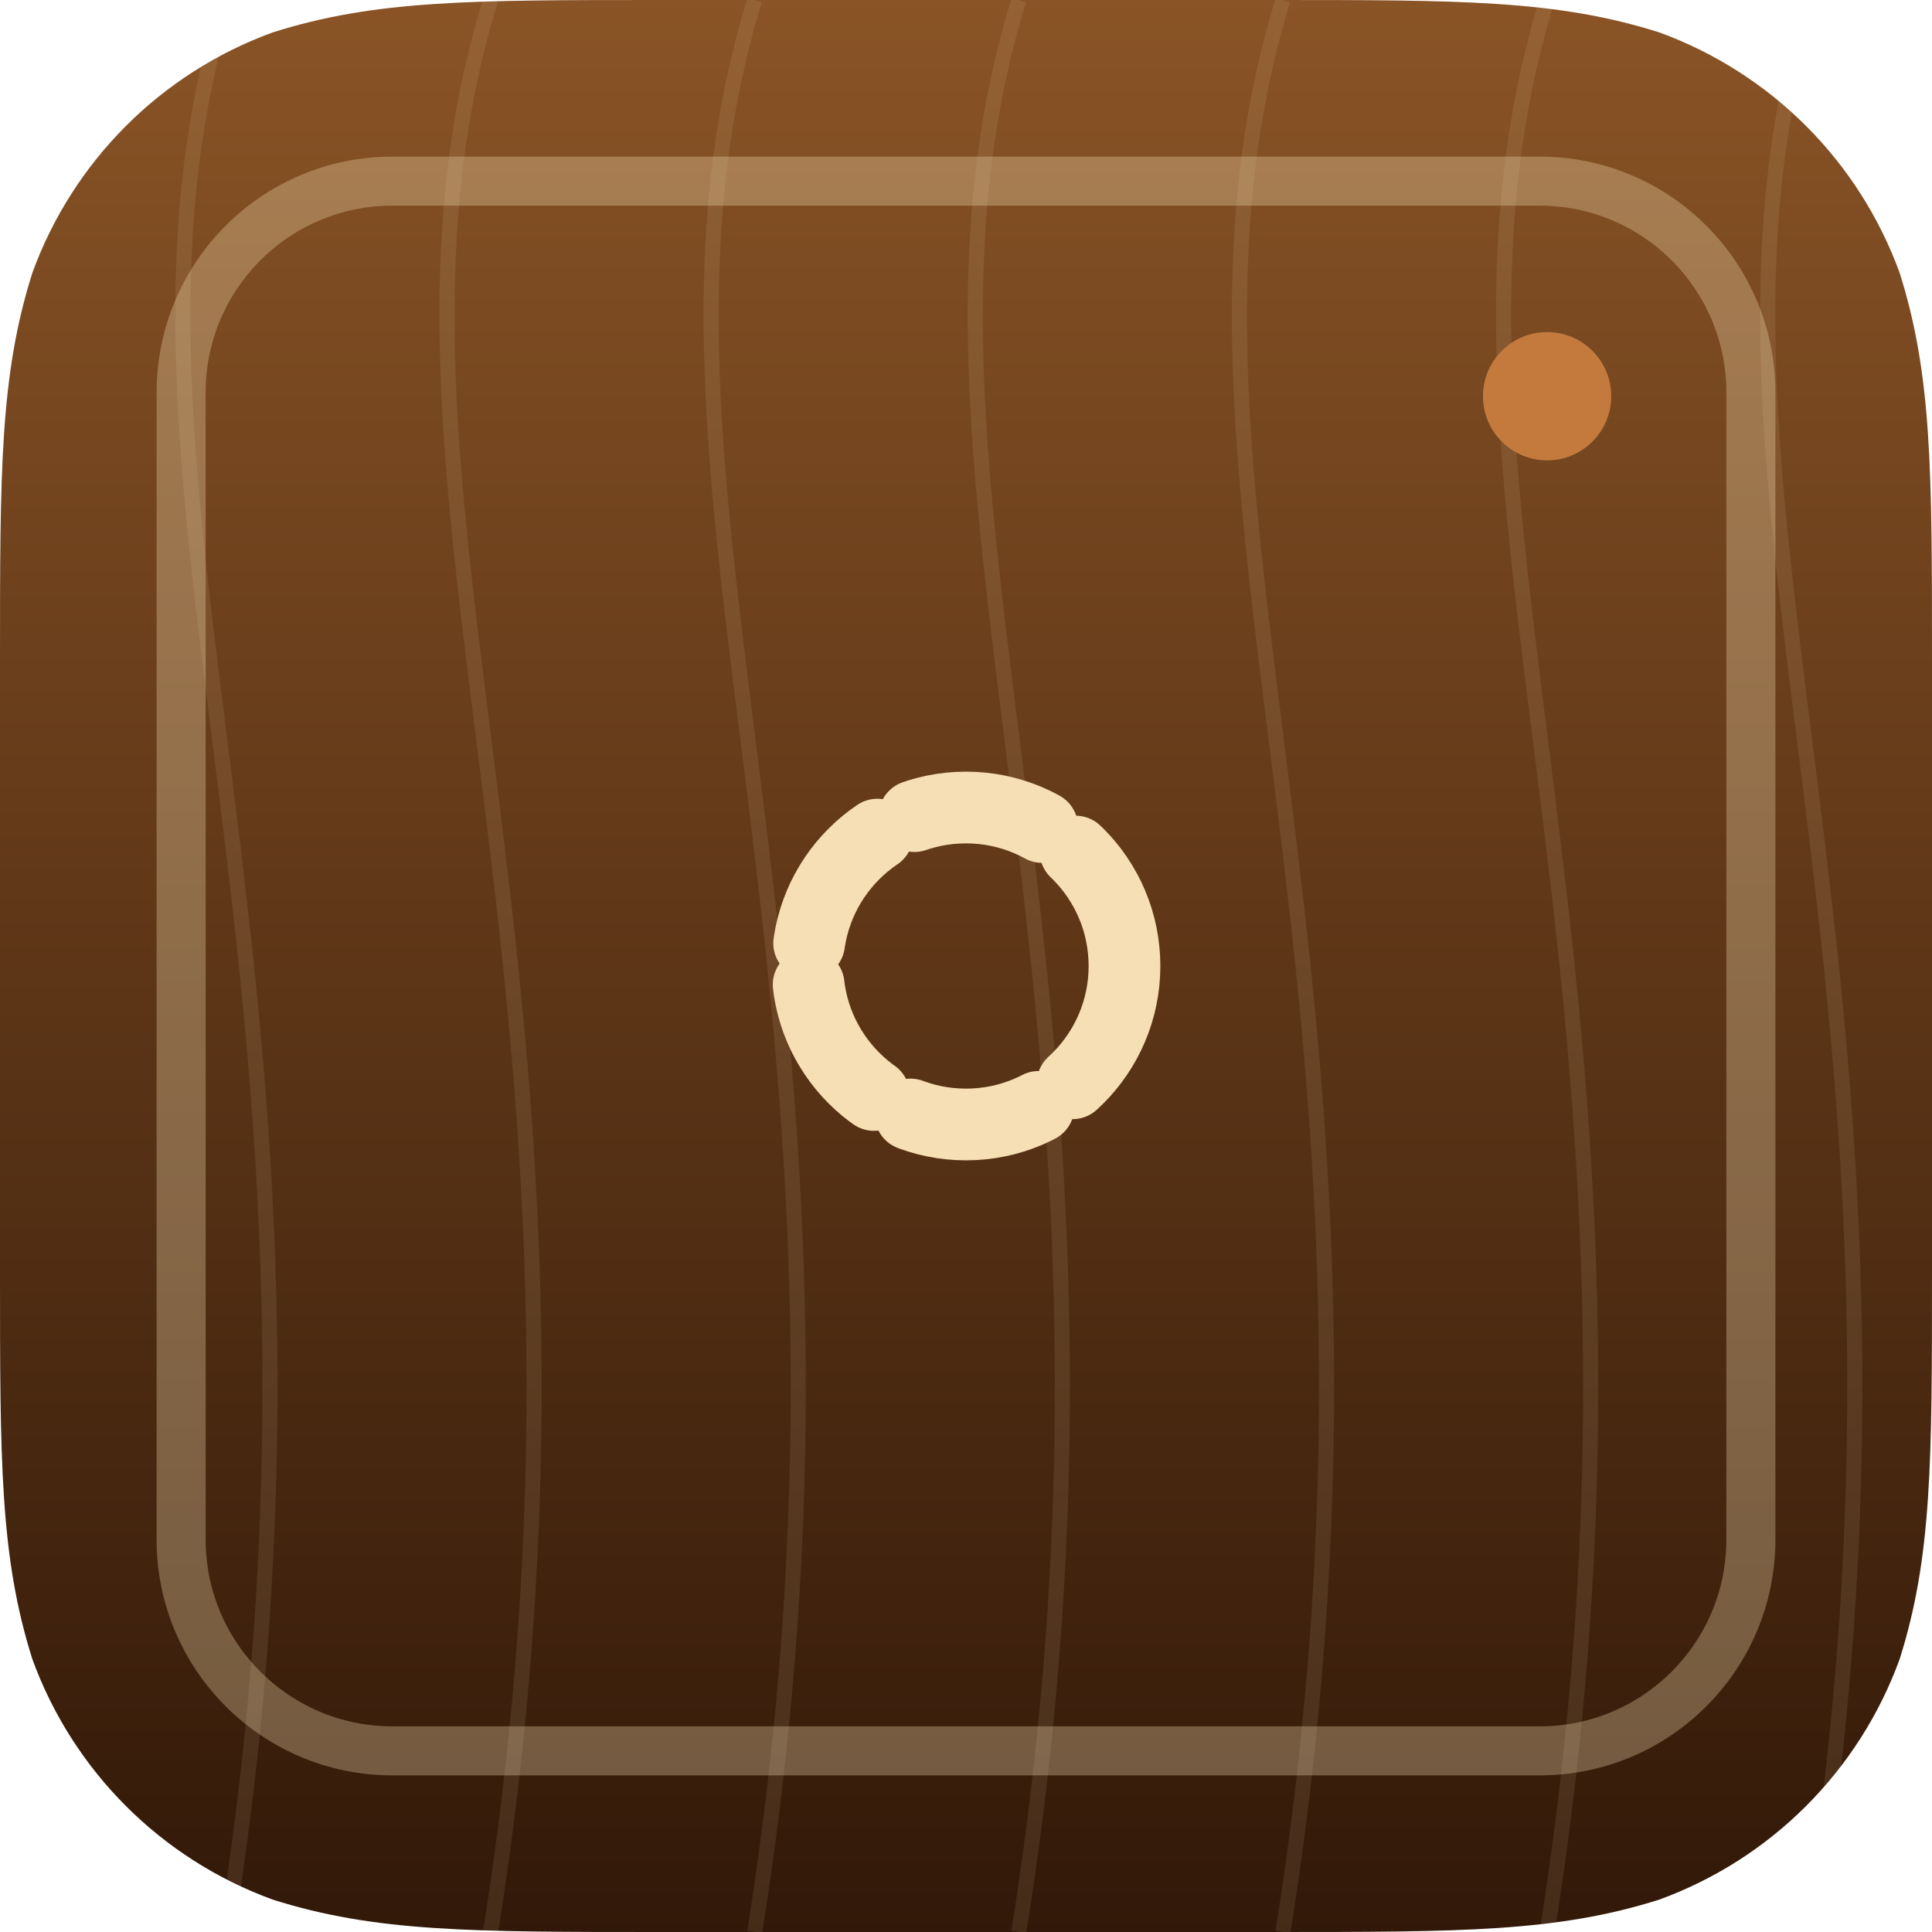
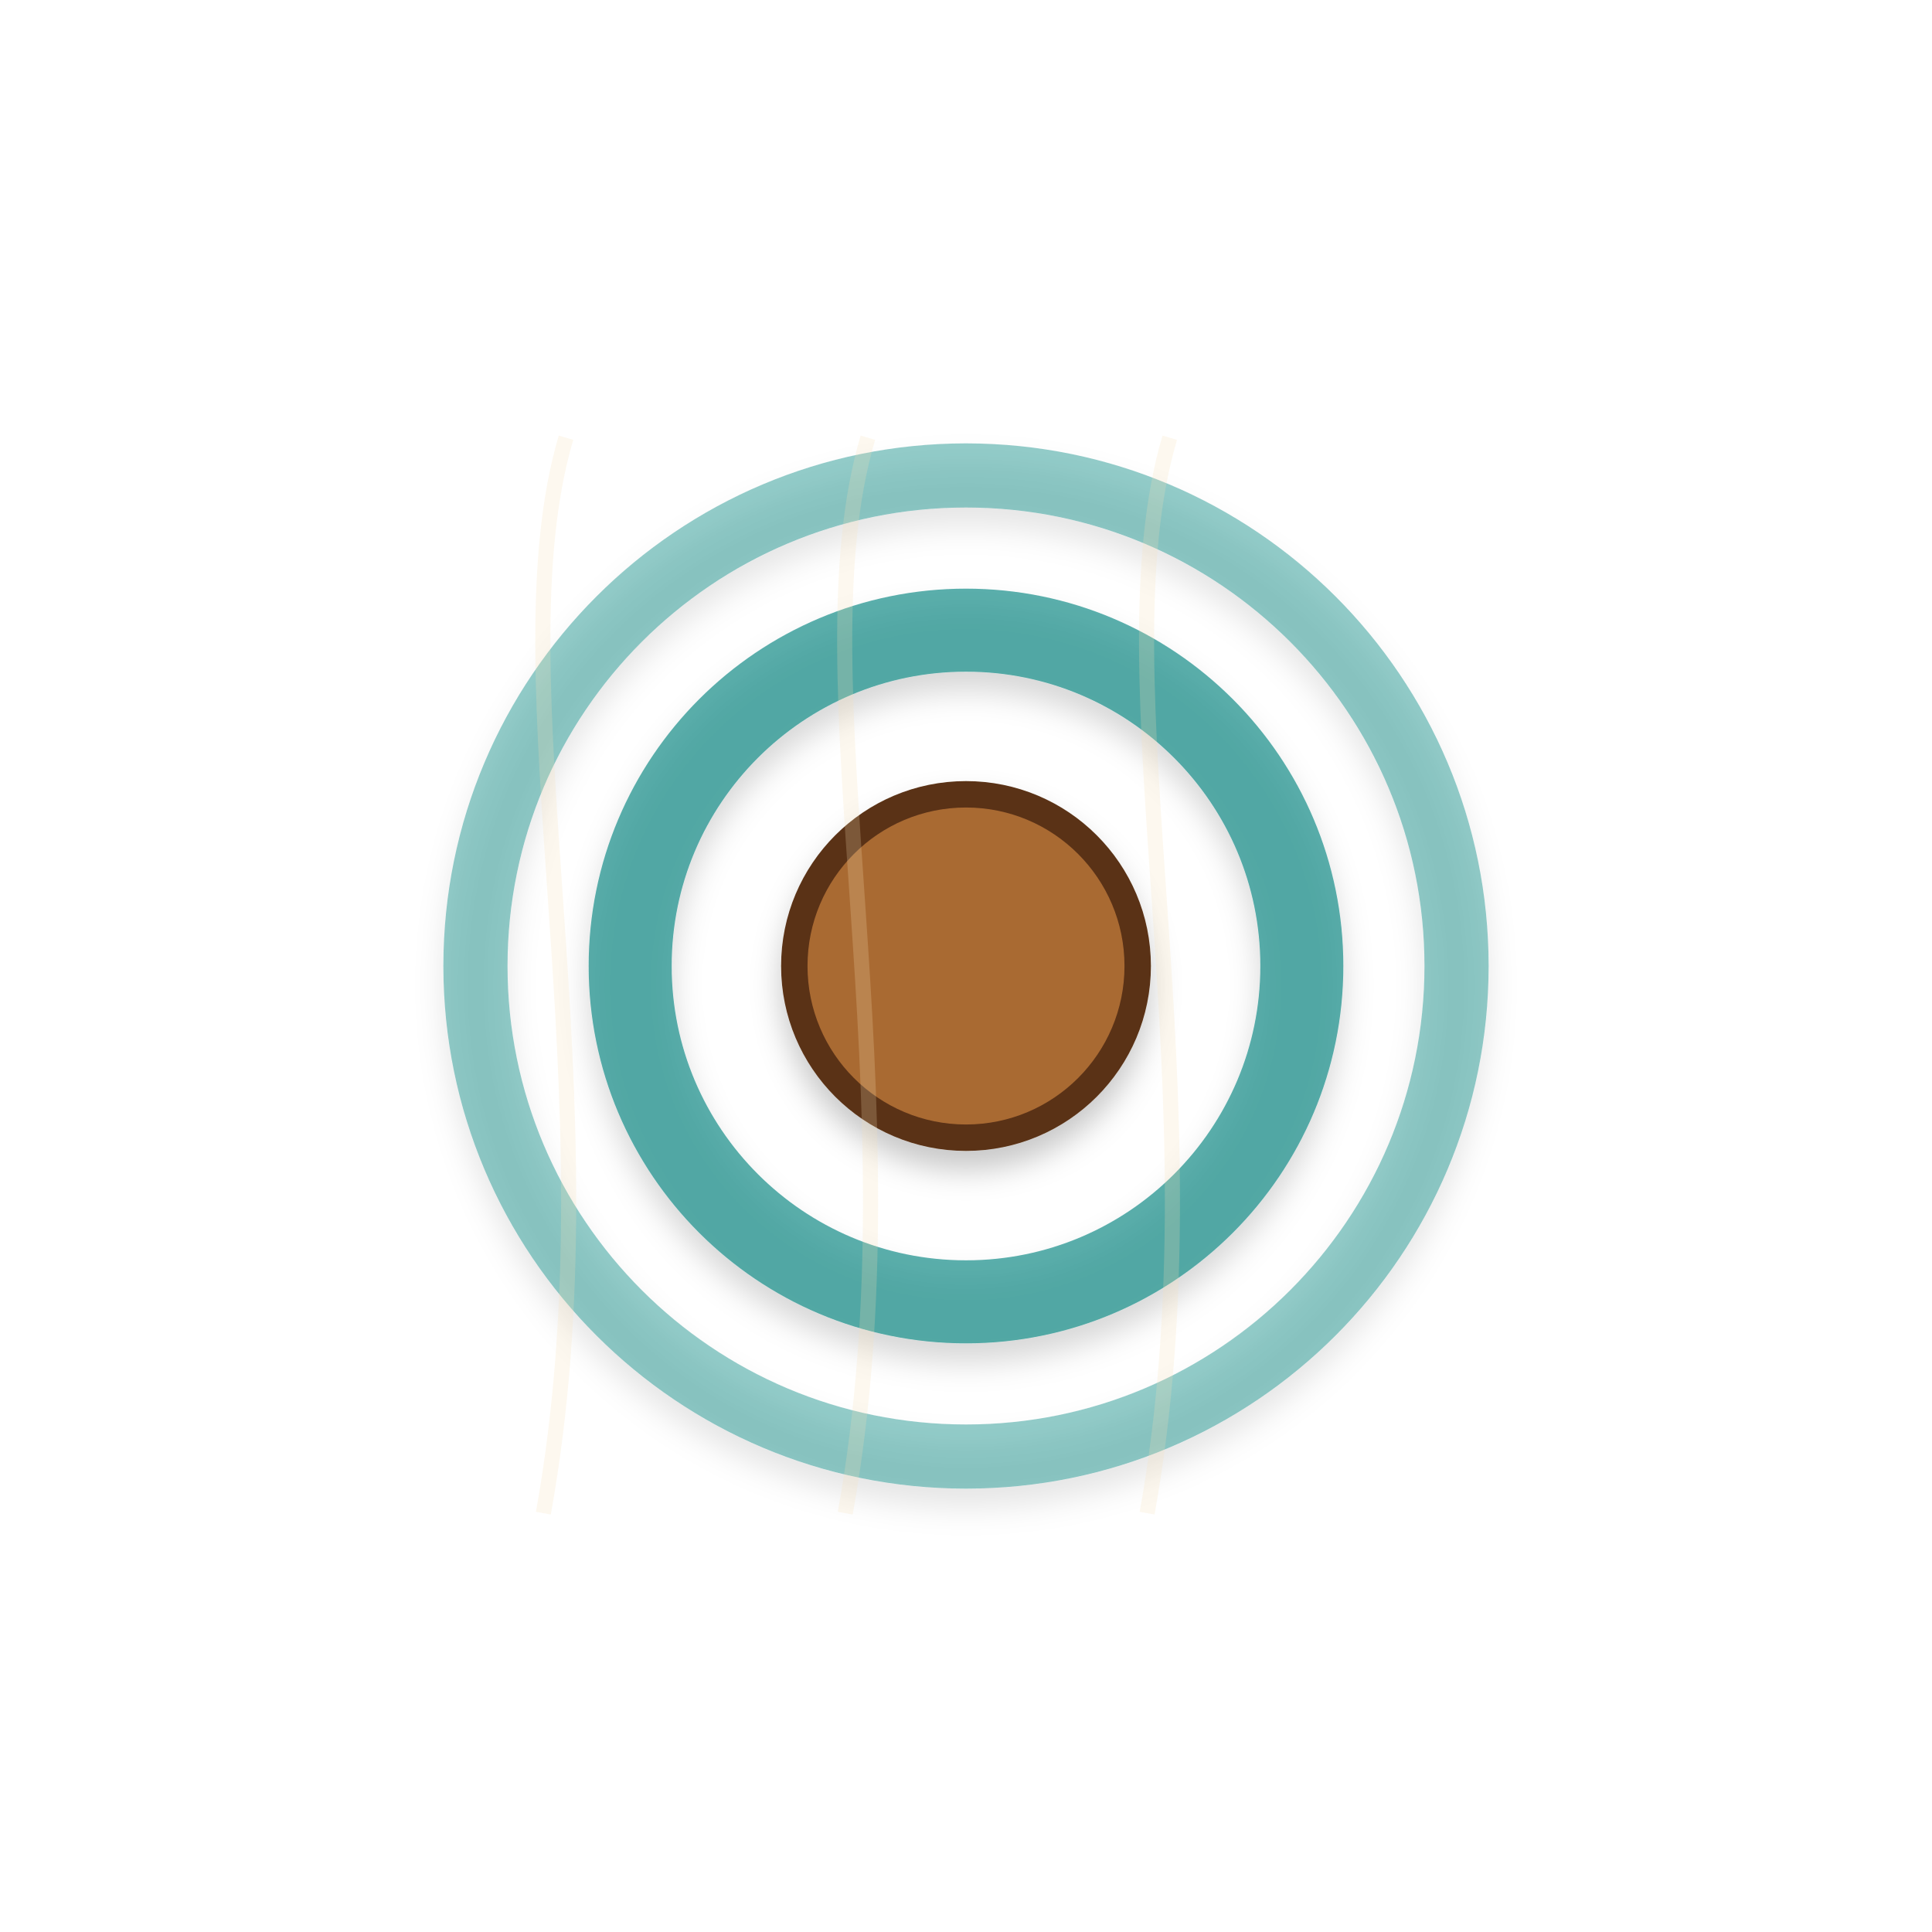
<svg xmlns="http://www.w3.org/2000/svg" viewBox="0 0 1024 1024" width="1024" height="1024" role="img" aria-label="Tiki Fallback">
  <defs>
    <clipPath id="sq">
      <path d="M 350.06 0 L 673.94 0 C 774.74 0 825.13 0 879.39 17.15 L 879.39 17.15 C 938.62 38.71 985.29 85.38 1006.85 144.61 C 1024 198.87 1024 249.26 1024 350.06 L 1024 673.94 C 1024 774.74 1024 825.13 1006.85 879.39 L 1006.85 879.39 C 985.29 938.62 938.62 985.29 879.39 1006.85 C 825.13 1024 774.74 1024 673.94 1024 L 350.06 1024 C 249.26 1024 198.87 1024 144.61 1006.85 L 144.61 1006.85 C 85.38 985.29 38.71 938.62 17.15 879.39 C 0 825.13 0 774.74 0 673.94 L 0 350.06 C 0 249.26 0 198.87 17.15 144.61 L 17.15 144.61 C 38.71 85.38 85.38 38.71 144.61 17.15 C 198.87 0 249.26 0 350.06 0 Z" />
    </clipPath>
-     <linearGradient id="bgtikifallback" x1="0" y1="0" x2="0" y2="1">
-       <stop offset="0" stop-color="#8a5426" />
-       <stop offset="1" stop-color="#311808" />
-     </linearGradient>
+     <filter id="shtikifallback" x="-20%" y="-20%" width="140%" height="140%">
+       <feDropShadow dx="0" dy="10" stdDeviation="8" flood-color="#000" flood-opacity=".22" />
+     </filter>
  </defs>
  <g clip-path="url(#sq)">
-     <rect width="1024" height="1024" fill="url(#bgtikifallback)" />
-     <path d="M120 0 C40 260 200 520 120 1024" stroke="#f6dfb4" stroke-width="8" opacity=".10" fill="none" />
-     <path d="M260 0 C180 260 340 520 260 1024" stroke="#f6dfb4" stroke-width="8" opacity=".10" fill="none" />
-     <path d="M400 0 C320 260 480 520 400 1024" stroke="#f6dfb4" stroke-width="8" opacity=".10" fill="none" />
-     <path d="M540 0 C460 260 620 520 540 1024" stroke="#f6dfb4" stroke-width="8" opacity=".10" fill="none" />
-     <path d="M680 0 C600 260 760 520 680 1024" stroke="#f6dfb4" stroke-width="8" opacity=".10" fill="none" />
-     <path d="M820 0 C740 260 900 520 820 1024" stroke="#f6dfb4" stroke-width="8" opacity=".10" fill="none" />
-     <path d="M960 0 C880 260 1040 520 960 1024" stroke="#f6dfb4" stroke-width="8" opacity=".10" fill="none" />
-     <rect x="96" y="96" width="832" height="832" rx="112" fill="none" stroke="#f6dfb4" stroke-width="26" opacity=".32" />
-     <g>
-       <g fill="none" stroke="#f6dfb4" stroke-width="38" stroke-linecap="round" stroke-linejoin="round" stroke-dasharray="70 22">
+     <g filter="url(#shtikifallback)">
+       <g fill="none" stroke="#5a3218" stroke-width="28" stroke-linecap="round" stroke-linejoin="round">
        <circle cx="512" cy="512" r="260" fill="none" stroke="none" stroke-width="34" opacity=".46" />
        <circle cx="512" cy="512" r="178" fill="none" stroke="none" stroke-width="44" opacity=".72" />
        <circle cx="512" cy="512" r="84" fill="none" />
      </g>
-       <circle cx="820" cy="210" r="34" fill="#c47a3c" />
+       <circle cx="512" cy="512" r="260" fill="none" stroke="#1d8f8b" stroke-width="34" opacity=".46" />
+       <circle cx="512" cy="512" r="178" fill="none" stroke="#1d8f8b" stroke-width="44" opacity=".72" />
+       <circle cx="512" cy="512" r="84" fill="#a96a32" />
    </g>
+     <path d="M300 232 C262 360 328 580 288 802" stroke="#f6dfb4" stroke-width="8" opacity=".22" fill="none" />
+     <path d="M460 232 C422 360 488 580 448 802" stroke="#f6dfb4" stroke-width="8" opacity=".22" fill="none" />
+     <path d="M620 232 C582 360 648 580 608 802" stroke="#f6dfb4" stroke-width="8" opacity=".22" fill="none" />
  </g>
</svg>
